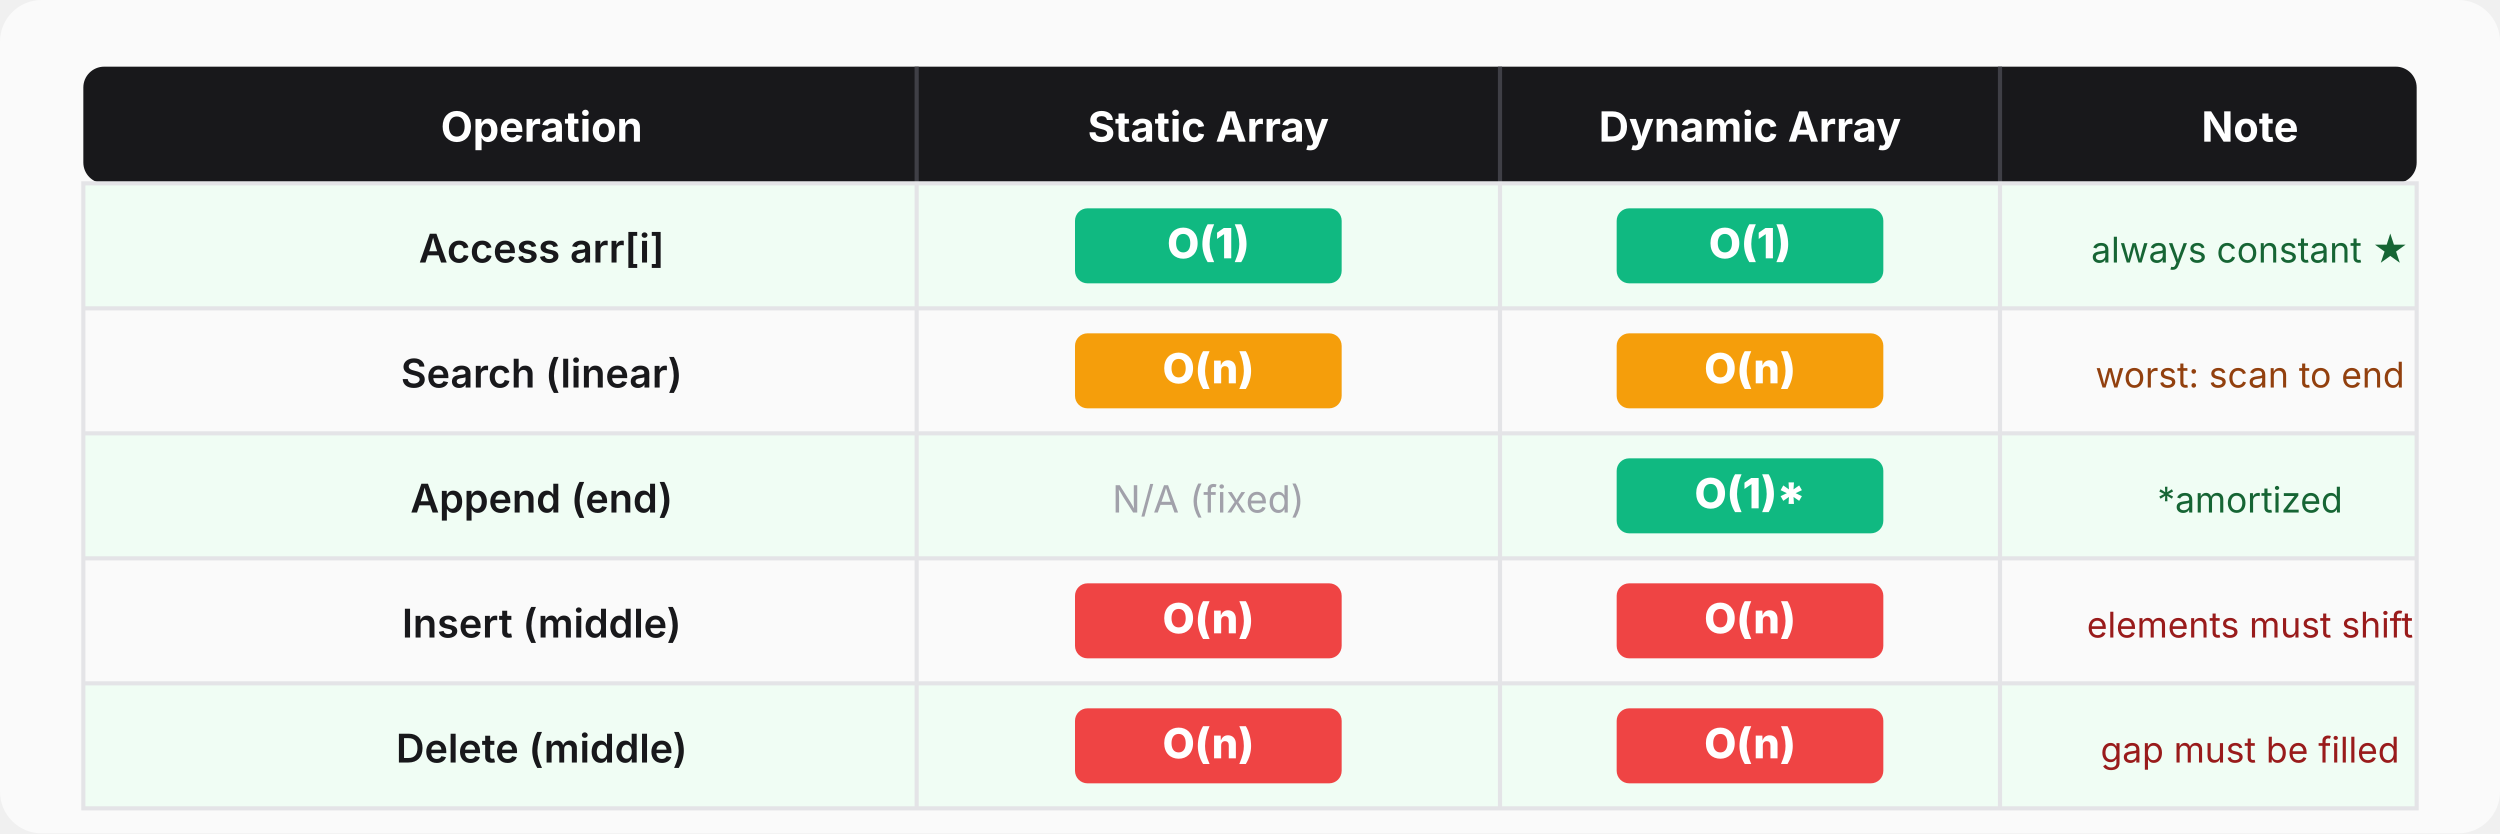
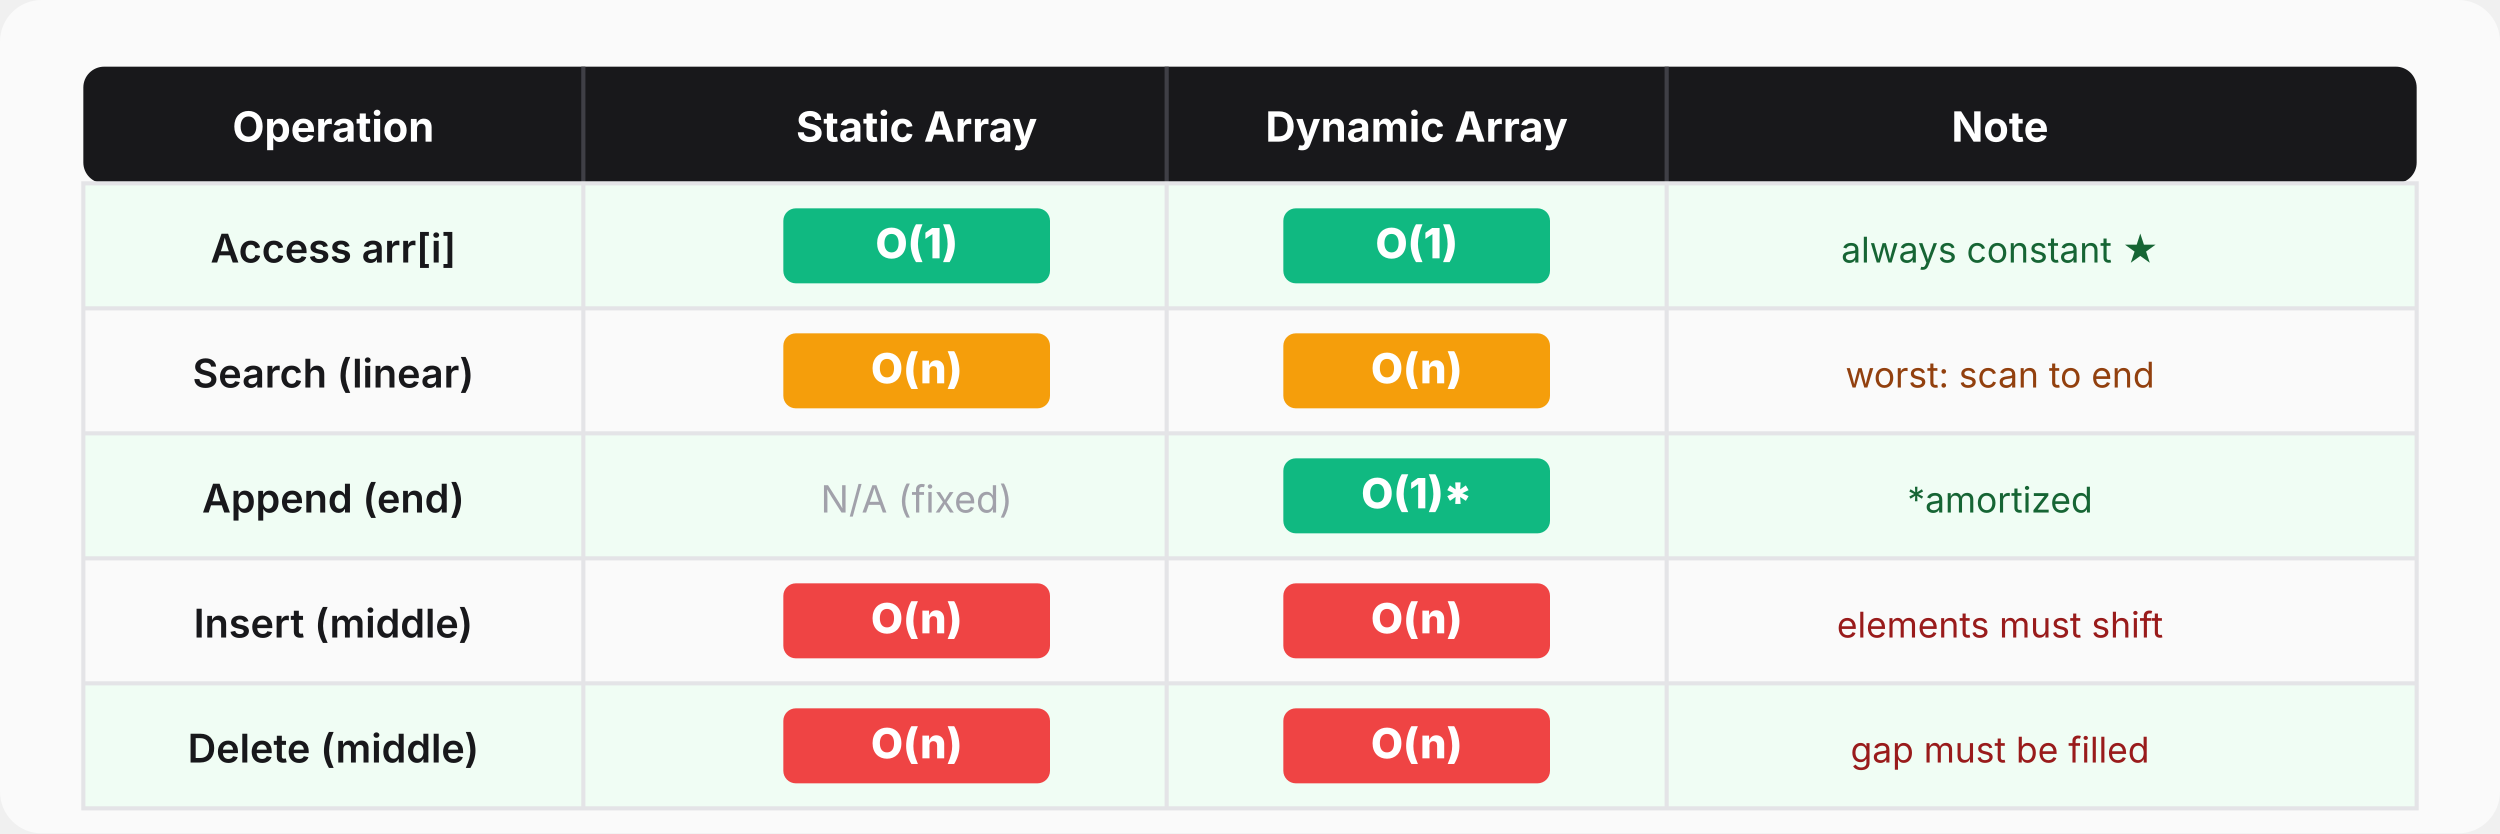
<svg xmlns="http://www.w3.org/2000/svg" viewBox="0 0 600 200" font-family="-apple-system, BlinkMacSystemFont, 'Segoe UI', sans-serif">
  <rect width="600" height="200" fill="#fafafa" rx="10" />
  <rect x="20" y="16" width="560" height="28" rx="5" fill="#18181b" />
-   <text x="130" y="34" font-size="10" font-weight="700" fill="white" text-anchor="middle">Operation</text>
-   <text x="290" y="34" font-size="10" font-weight="700" fill="white" text-anchor="middle">Static Array</text>
-   <text x="420" y="34" font-size="10" font-weight="700" fill="white" text-anchor="middle">Dynamic Array</text>
-   <text x="540" y="34" font-size="10" font-weight="700" fill="white" text-anchor="middle">Note</text>
-   <line x1="220" y1="16" x2="220" y2="44" stroke="#3f3f46" stroke-width="1" />
-   <line x1="360" y1="16" x2="360" y2="44" stroke="#3f3f46" stroke-width="1" />
-   <line x1="480" y1="16" x2="480" y2="44" stroke="#3f3f46" stroke-width="1" />
+   <text x="80" y="34" font-size="10" font-weight="700" fill="white" text-anchor="middle">Operation</text>
+   <text x="220" y="34" font-size="10" font-weight="700" fill="white" text-anchor="middle">Static Array</text>
+   <text x="340" y="34" font-size="10" font-weight="700" fill="white" text-anchor="middle">Dynamic Array</text>
+   <text x="480" y="34" font-size="10" font-weight="700" fill="white" text-anchor="middle">Note</text>
+   <line x1="140" y1="16" x2="140" y2="44" stroke="#3f3f46" stroke-width="1" />
+   <line x1="280" y1="16" x2="280" y2="44" stroke="#3f3f46" stroke-width="1" />
+   <line x1="400" y1="16" x2="400" y2="44" stroke="#3f3f46" stroke-width="1" />
  <rect x="20" y="44" width="560" height="30" fill="#f0fdf4" />
-   <text x="130" y="63" font-size="9.5" fill="#18181b" text-anchor="middle" font-weight="600">Access arr[i]</text>
-   <rect x="258" y="50" width="64" height="18" rx="3" fill="#10b981" />
-   <text x="290" y="62" font-size="10" font-weight="800" fill="white" text-anchor="middle">O(1)</text>
-   <rect x="388" y="50" width="64" height="18" rx="3" fill="#10b981" />
-   <text x="420" y="62" font-size="10" font-weight="800" fill="white" text-anchor="middle">O(1)</text>
-   <text x="540" y="63" font-size="8.5" fill="#166534" text-anchor="middle">always constant ★</text>
+   <text x="80" y="63" font-size="9.5" fill="#18181b" text-anchor="middle" font-weight="600">Access arr[i]</text>
+   <rect x="188" y="50" width="64" height="18" rx="3" fill="#10b981" />
+   <text x="220" y="62" font-size="10" font-weight="800" fill="white" text-anchor="middle">O(1)</text>
+   <rect x="308" y="50" width="64" height="18" rx="3" fill="#10b981" />
+   <text x="340" y="62" font-size="10" font-weight="800" fill="white" text-anchor="middle">O(1)</text>
+   <text x="480" y="63" font-size="8.5" fill="#166534" text-anchor="middle">always constant ★</text>
  <rect x="20" y="74" width="560" height="30" fill="#fafafa" />
-   <text x="130" y="93" font-size="9.5" fill="#18181b" text-anchor="middle" font-weight="600">Search (linear)</text>
-   <rect x="258" y="80" width="64" height="18" rx="3" fill="#f59e0b" />
-   <text x="290" y="92" font-size="10" font-weight="800" fill="white" text-anchor="middle">O(n)</text>
-   <rect x="388" y="80" width="64" height="18" rx="3" fill="#f59e0b" />
-   <text x="420" y="92" font-size="10" font-weight="800" fill="white" text-anchor="middle">O(n)</text>
-   <text x="540" y="93" font-size="8.5" fill="#92400e" text-anchor="middle">worst: scan to end</text>
+   <text x="80" y="93" font-size="9.5" fill="#18181b" text-anchor="middle" font-weight="600">Search (linear)</text>
+   <rect x="188" y="80" width="64" height="18" rx="3" fill="#f59e0b" />
+   <text x="220" y="92" font-size="10" font-weight="800" fill="white" text-anchor="middle">O(n)</text>
+   <rect x="308" y="80" width="64" height="18" rx="3" fill="#f59e0b" />
+   <text x="340" y="92" font-size="10" font-weight="800" fill="white" text-anchor="middle">O(n)</text>
+   <text x="480" y="93" font-size="8.5" fill="#92400e" text-anchor="middle">worst: scan to end</text>
  <rect x="20" y="104" width="560" height="30" fill="#f0fdf4" />
-   <text x="130" y="123" font-size="9.5" fill="#18181b" text-anchor="middle" font-weight="600">Append (end)</text>
-   <text x="290" y="123" font-size="9" fill="#a1a1aa" text-anchor="middle">N/A (fixed)</text>
-   <rect x="388" y="110" width="64" height="18" rx="3" fill="#10b981" />
-   <text x="420" y="122" font-size="10" font-weight="800" fill="white" text-anchor="middle">O(1)*</text>
-   <text x="540" y="123" font-size="8.5" fill="#166534" text-anchor="middle">*amortized</text>
+   <text x="80" y="123" font-size="9.5" fill="#18181b" text-anchor="middle" font-weight="600">Append (end)</text>
+   <text x="220" y="123" font-size="9" fill="#a1a1aa" text-anchor="middle">N/A (fixed)</text>
+   <rect x="308" y="110" width="64" height="18" rx="3" fill="#10b981" />
+   <text x="340" y="122" font-size="10" font-weight="800" fill="white" text-anchor="middle">O(1)*</text>
+   <text x="480" y="123" font-size="8.5" fill="#166534" text-anchor="middle">*amortized</text>
  <rect x="20" y="134" width="560" height="30" fill="#fafafa" />
-   <text x="130" y="153" font-size="9.5" fill="#18181b" text-anchor="middle" font-weight="600">Insert (middle)</text>
-   <rect x="258" y="140" width="64" height="18" rx="3" fill="#ef4444" />
-   <text x="290" y="152" font-size="10" font-weight="800" fill="white" text-anchor="middle">O(n)</text>
-   <rect x="388" y="140" width="64" height="18" rx="3" fill="#ef4444" />
-   <text x="420" y="152" font-size="10" font-weight="800" fill="white" text-anchor="middle">O(n)</text>
-   <text x="540" y="153" font-size="8.5" fill="#991b1b" text-anchor="middle">elements must shift</text>
+   <text x="80" y="153" font-size="9.5" fill="#18181b" text-anchor="middle" font-weight="600">Insert (middle)</text>
+   <rect x="188" y="140" width="64" height="18" rx="3" fill="#ef4444" />
+   <text x="220" y="152" font-size="10" font-weight="800" fill="white" text-anchor="middle">O(n)</text>
+   <rect x="308" y="140" width="64" height="18" rx="3" fill="#ef4444" />
+   <text x="340" y="152" font-size="10" font-weight="800" fill="white" text-anchor="middle">O(n)</text>
+   <text x="480" y="153" font-size="8.5" fill="#991b1b" text-anchor="middle">elements must shift</text>
  <rect x="20" y="164" width="560" height="30" fill="#f0fdf4" />
-   <text x="130" y="183" font-size="9.5" fill="#18181b" text-anchor="middle" font-weight="600">Delete (middle)</text>
-   <rect x="258" y="170" width="64" height="18" rx="3" fill="#ef4444" />
-   <text x="290" y="182" font-size="10" font-weight="800" fill="white" text-anchor="middle">O(n)</text>
-   <rect x="388" y="170" width="64" height="18" rx="3" fill="#ef4444" />
-   <text x="420" y="182" font-size="10" font-weight="800" fill="white" text-anchor="middle">O(n)</text>
-   <text x="540" y="183" font-size="8.5" fill="#991b1b" text-anchor="middle">gap must be filled</text>
+   <text x="80" y="183" font-size="9.5" fill="#18181b" text-anchor="middle" font-weight="600">Delete (middle)</text>
+   <rect x="188" y="170" width="64" height="18" rx="3" fill="#ef4444" />
+   <text x="220" y="182" font-size="10" font-weight="800" fill="white" text-anchor="middle">O(n)</text>
+   <rect x="308" y="170" width="64" height="18" rx="3" fill="#ef4444" />
+   <text x="340" y="182" font-size="10" font-weight="800" fill="white" text-anchor="middle">O(n)</text>
+   <text x="480" y="183" font-size="8.5" fill="#991b1b" text-anchor="middle">gap must be filled</text>
  <rect x="20" y="44" width="560" height="150" fill="none" stroke="#e4e4e7" stroke-width="1" rx="0" />
  <line x1="20" y1="74" x2="580" y2="74" stroke="#e4e4e7" stroke-width="1" />
  <line x1="20" y1="104" x2="580" y2="104" stroke="#e4e4e7" stroke-width="1" />
  <line x1="20" y1="134" x2="580" y2="134" stroke="#e4e4e7" stroke-width="1" />
  <line x1="20" y1="164" x2="580" y2="164" stroke="#e4e4e7" stroke-width="1" />
-   <line x1="220" y1="44" x2="220" y2="194" stroke="#e4e4e7" stroke-width="1" />
-   <line x1="360" y1="44" x2="360" y2="194" stroke="#e4e4e7" stroke-width="1" />
-   <line x1="480" y1="44" x2="480" y2="194" stroke="#e4e4e7" stroke-width="1" />
+   <line x1="140" y1="44" x2="140" y2="194" stroke="#e4e4e7" stroke-width="1" />
+   <line x1="280" y1="44" x2="280" y2="194" stroke="#e4e4e7" stroke-width="1" />
+   <line x1="400" y1="44" x2="400" y2="194" stroke="#e4e4e7" stroke-width="1" />
</svg>
